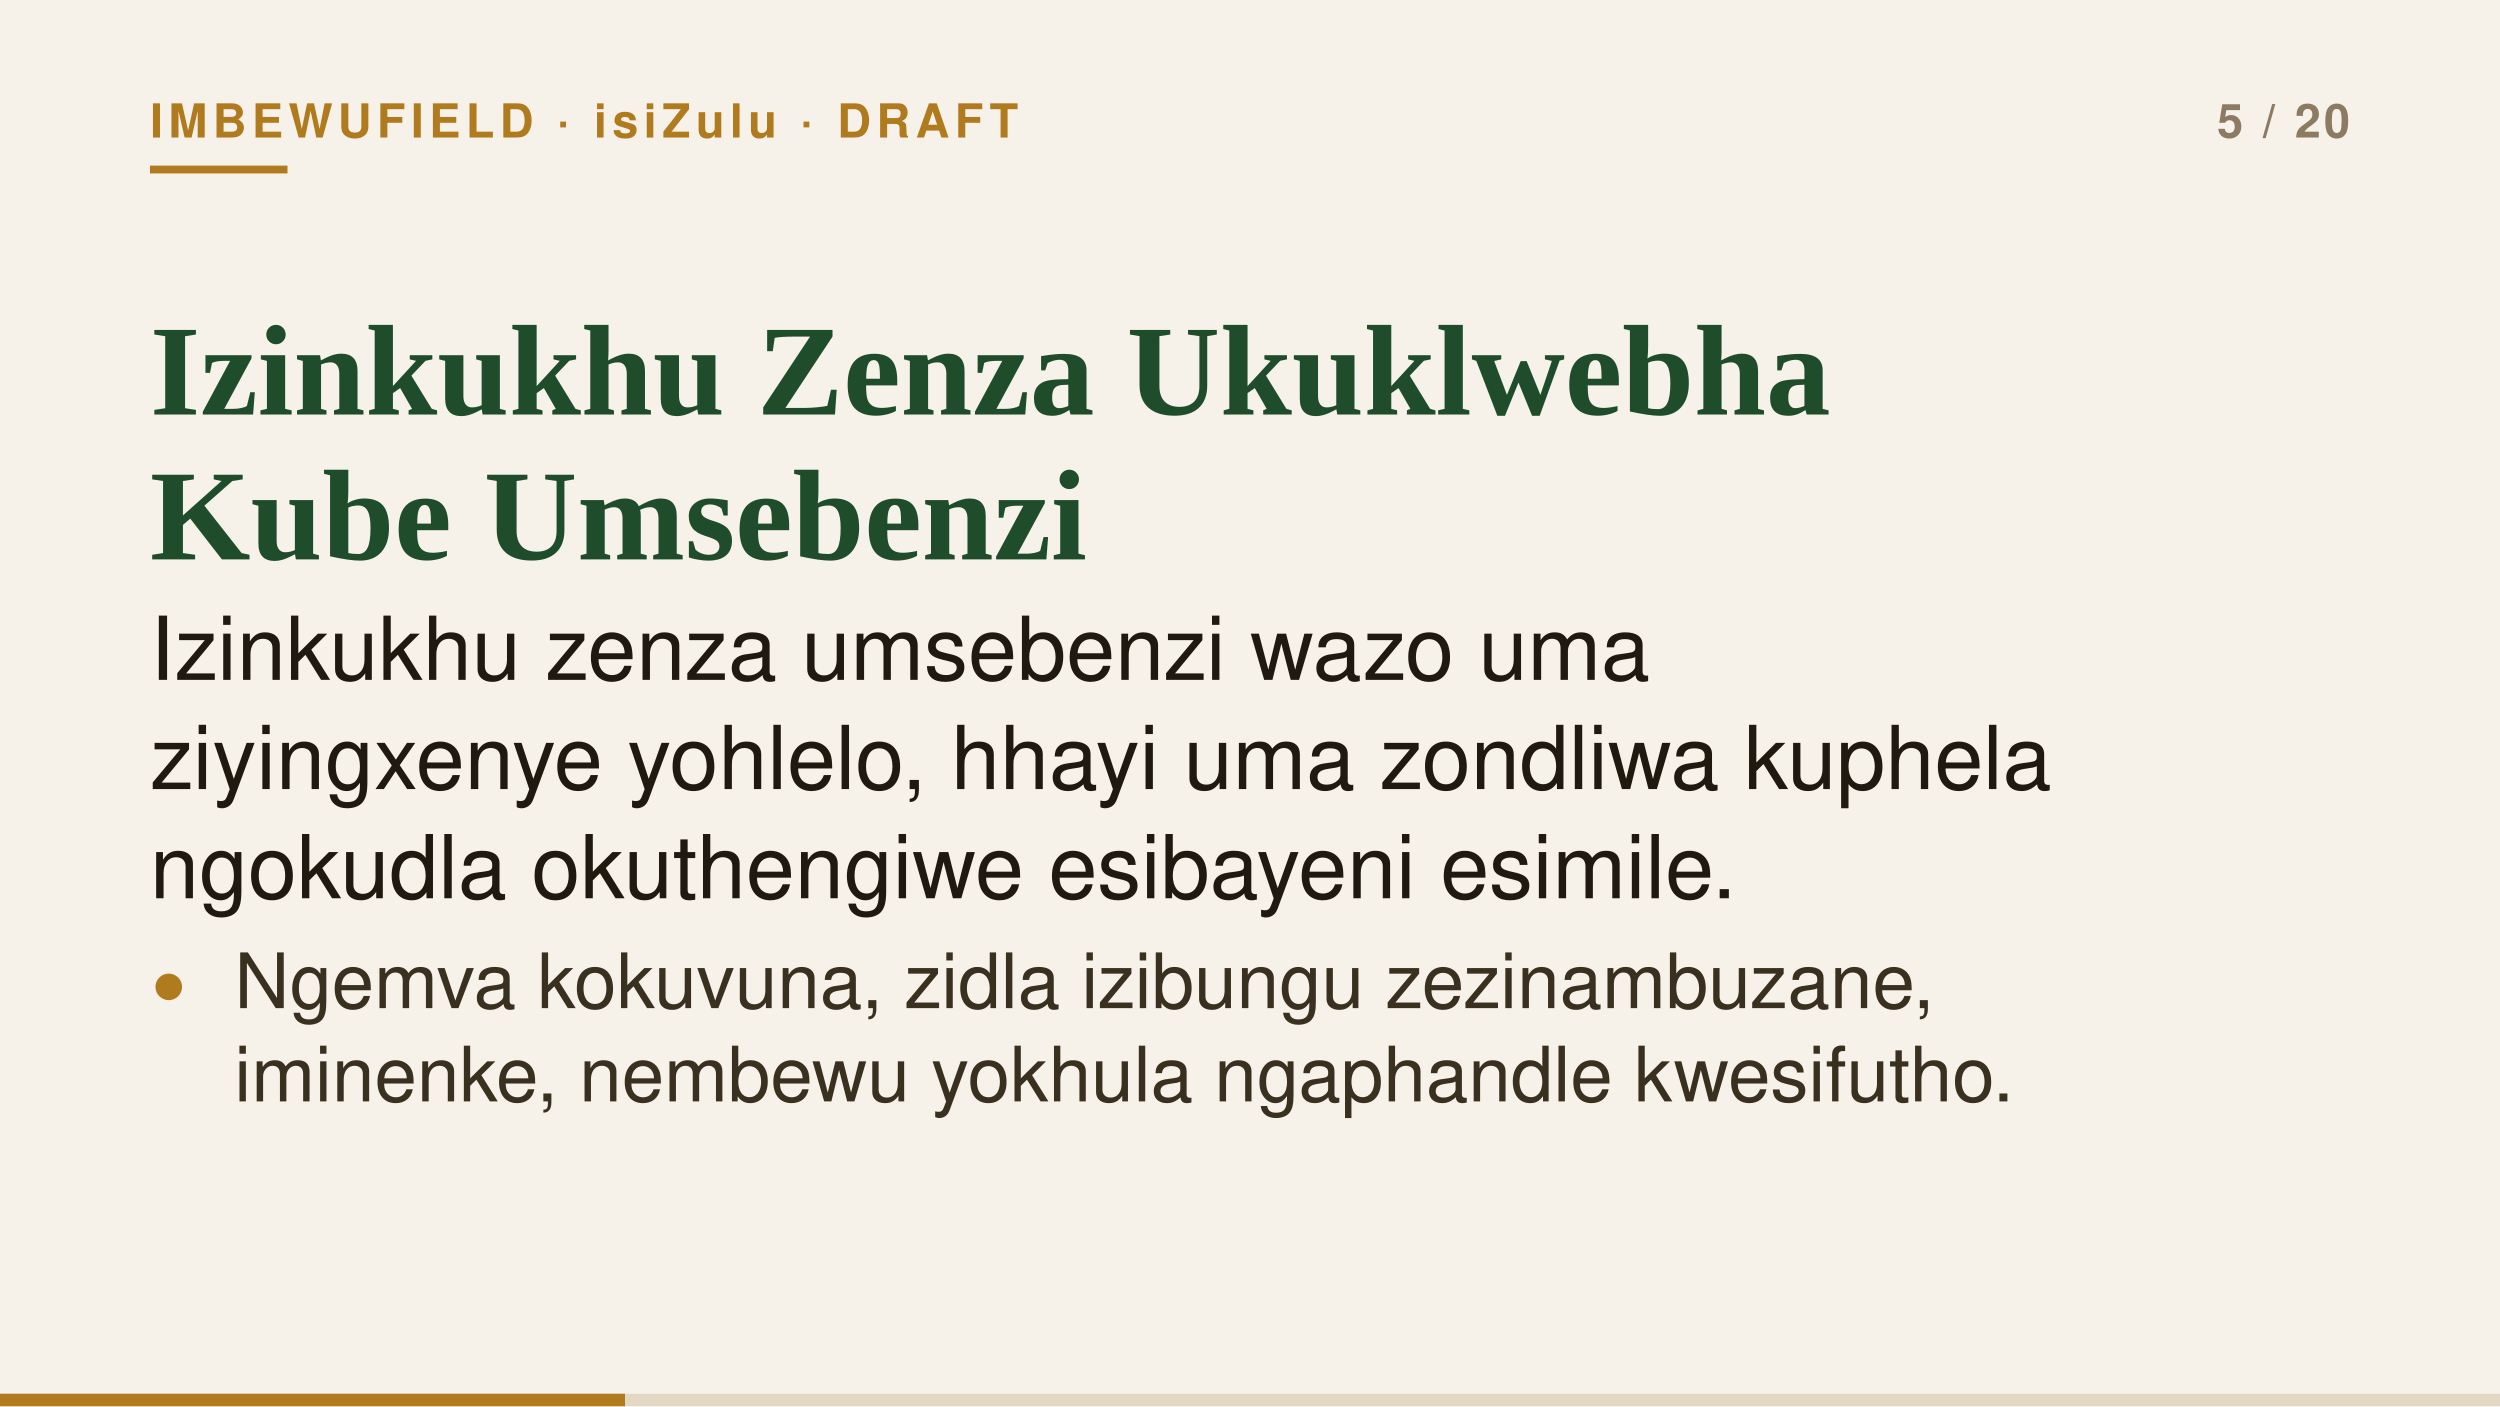
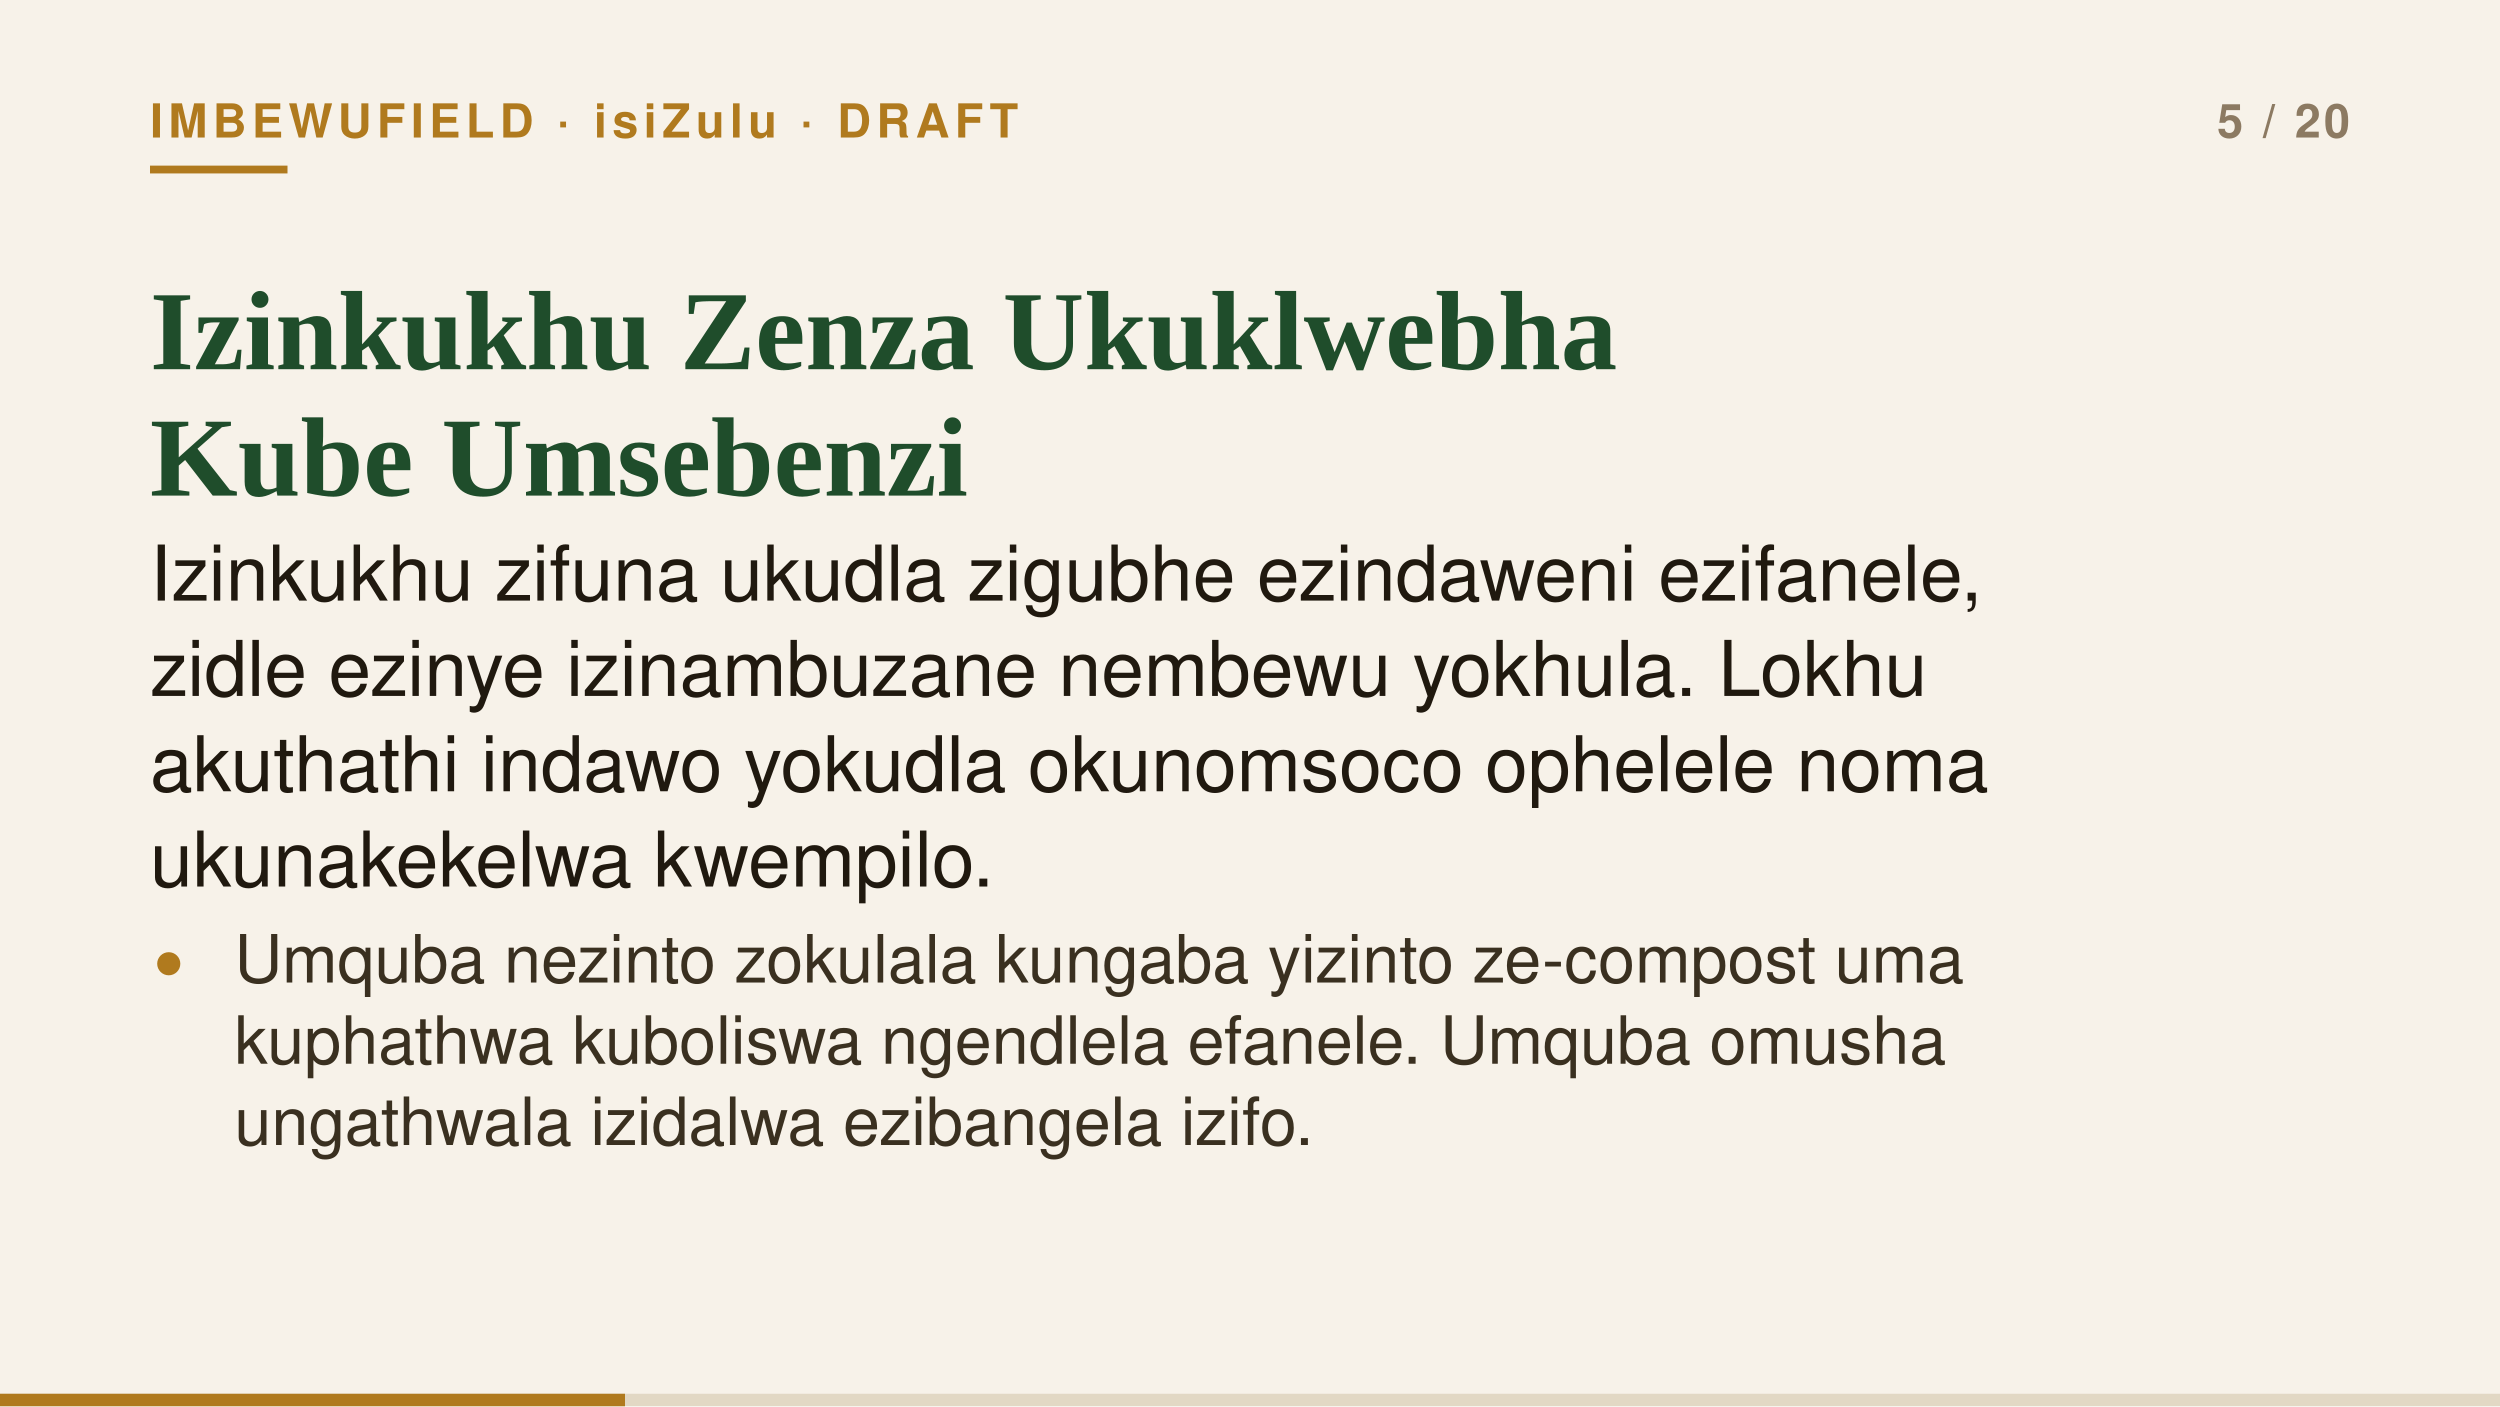
<svg xmlns="http://www.w3.org/2000/svg" viewBox="0 0 1600 900" width="1600" height="900">
  <style>.eye{font:700 30px 'Helvetica Neue',Helvetica,Arial,'Liberation Sans',sans-serif;letter-spacing:3.4px}.num{text-anchor:end;letter-spacing:2px}.hero{font:700 132px Georgia,'Iowan Old Style','Times New Roman',serif}.tag{font:italic 400 58px Georgia,'Iowan Old Style','Times New Roman',serif}.title{font-family:Georgia,'Iowan Old Style','Times New Roman',serif;font-weight:700}.lead{font-family:'Helvetica Neue',Helvetica,Arial,'Liberation Sans',sans-serif;font-weight:400}.point{font-family:'Helvetica Neue',Helvetica,Arial,'Liberation Sans',sans-serif;font-weight:400}.q{font:italic 400 46px Georgia,'Iowan Old Style','Times New Roman',serif}</style>
  <rect width="1600" height="900" fill="#F7F2E9" />
  <text class="eye" font-size="30" x="96" y="88" fill="#B07A1E">IMBEWUFIELD · isiZulu · DRAFT</text>
  <text class="eye num" x="1504" y="88" fill="#8C7A62">5 / 20</text>
  <rect x="96" y="106" width="88" height="5" fill="#B07A1E" />
-   <text class="title" font-size="82.7" fill="#1F4D2B">
-     <tspan x="96" y="265.3">Izinkukhu Zenza Ukuklwebha</tspan>
-     <tspan x="96" y="358">Kube Umsebenzi</tspan>
+   <text class="title" font-size="72.2" fill="#1F4D2B">
+     <tspan x="96" y="236.3">Izinkukhu Zenza Ukuklwebha</tspan>
+     <tspan x="96" y="317.2">Kube Umsebenzi</tspan>
  </text>
-   <text class="lead" font-size="56.4" fill="#20190F">
-     <tspan x="96" y="435.1">Izinkukhu zenza umsebenzi wazo uma</tspan>
-     <tspan x="96" y="505">ziyingxenye yohlelo, hhayi uma zondliwa kuphela</tspan>
-     <tspan x="96" y="574.9">ngokudla okuthengiwe esibayeni esimile.</tspan>
+   <text class="lead" font-size="49.2" fill="#20190F">
+     <tspan x="96" y="384.4">Izinkukhu zifuna ukudla zigubhe ezindaweni ezifanele,</tspan>
+     <tspan x="96" y="445.4">zidle ezinye izinambuzane nembewu yokhula. Lokhu</tspan>
+     <tspan x="96" y="506.4">akuthathi indawo yokudla okunomsoco ophelele noma</tspan>
+     <tspan x="96" y="567.4">ukunakekelwa kwempilo.</tspan>
  </text>
-   <circle cx="108" cy="631.6" r="8.5" fill="#B07A1E" />
-   <text class="point" font-size="48.9" fill="#3A3020">
-     <tspan x="150" y="645.2">Ngemva kokuvuna, zidla izibungu zezinambuzane,</tspan>
-     <tspan x="150" y="704.9">iminenke, nembewu yokhula ngaphandle kwesifutho.</tspan>
+   <circle cx="108" cy="616.8" r="7.4" fill="#B07A1E" />
+   <text class="point" font-size="42.6" fill="#3A3020">
+     <tspan x="150" y="628.8">Umquba nezinto zokulala kungaba yizinto ze-compost uma</tspan>
+     <tspan x="150" y="680.8">kuphathwa kuboliswa ngendlela efanele. Umquba omusha</tspan>
+     <tspan x="150" y="732.8">ungathwala izidalwa ezibangela izifo.</tspan>
  </text>
  <rect x="0" y="892" width="1600" height="8" fill="#E2D8C4" />
  <rect x="0" y="892" width="400" height="8" fill="#B07A1E" />
</svg>
